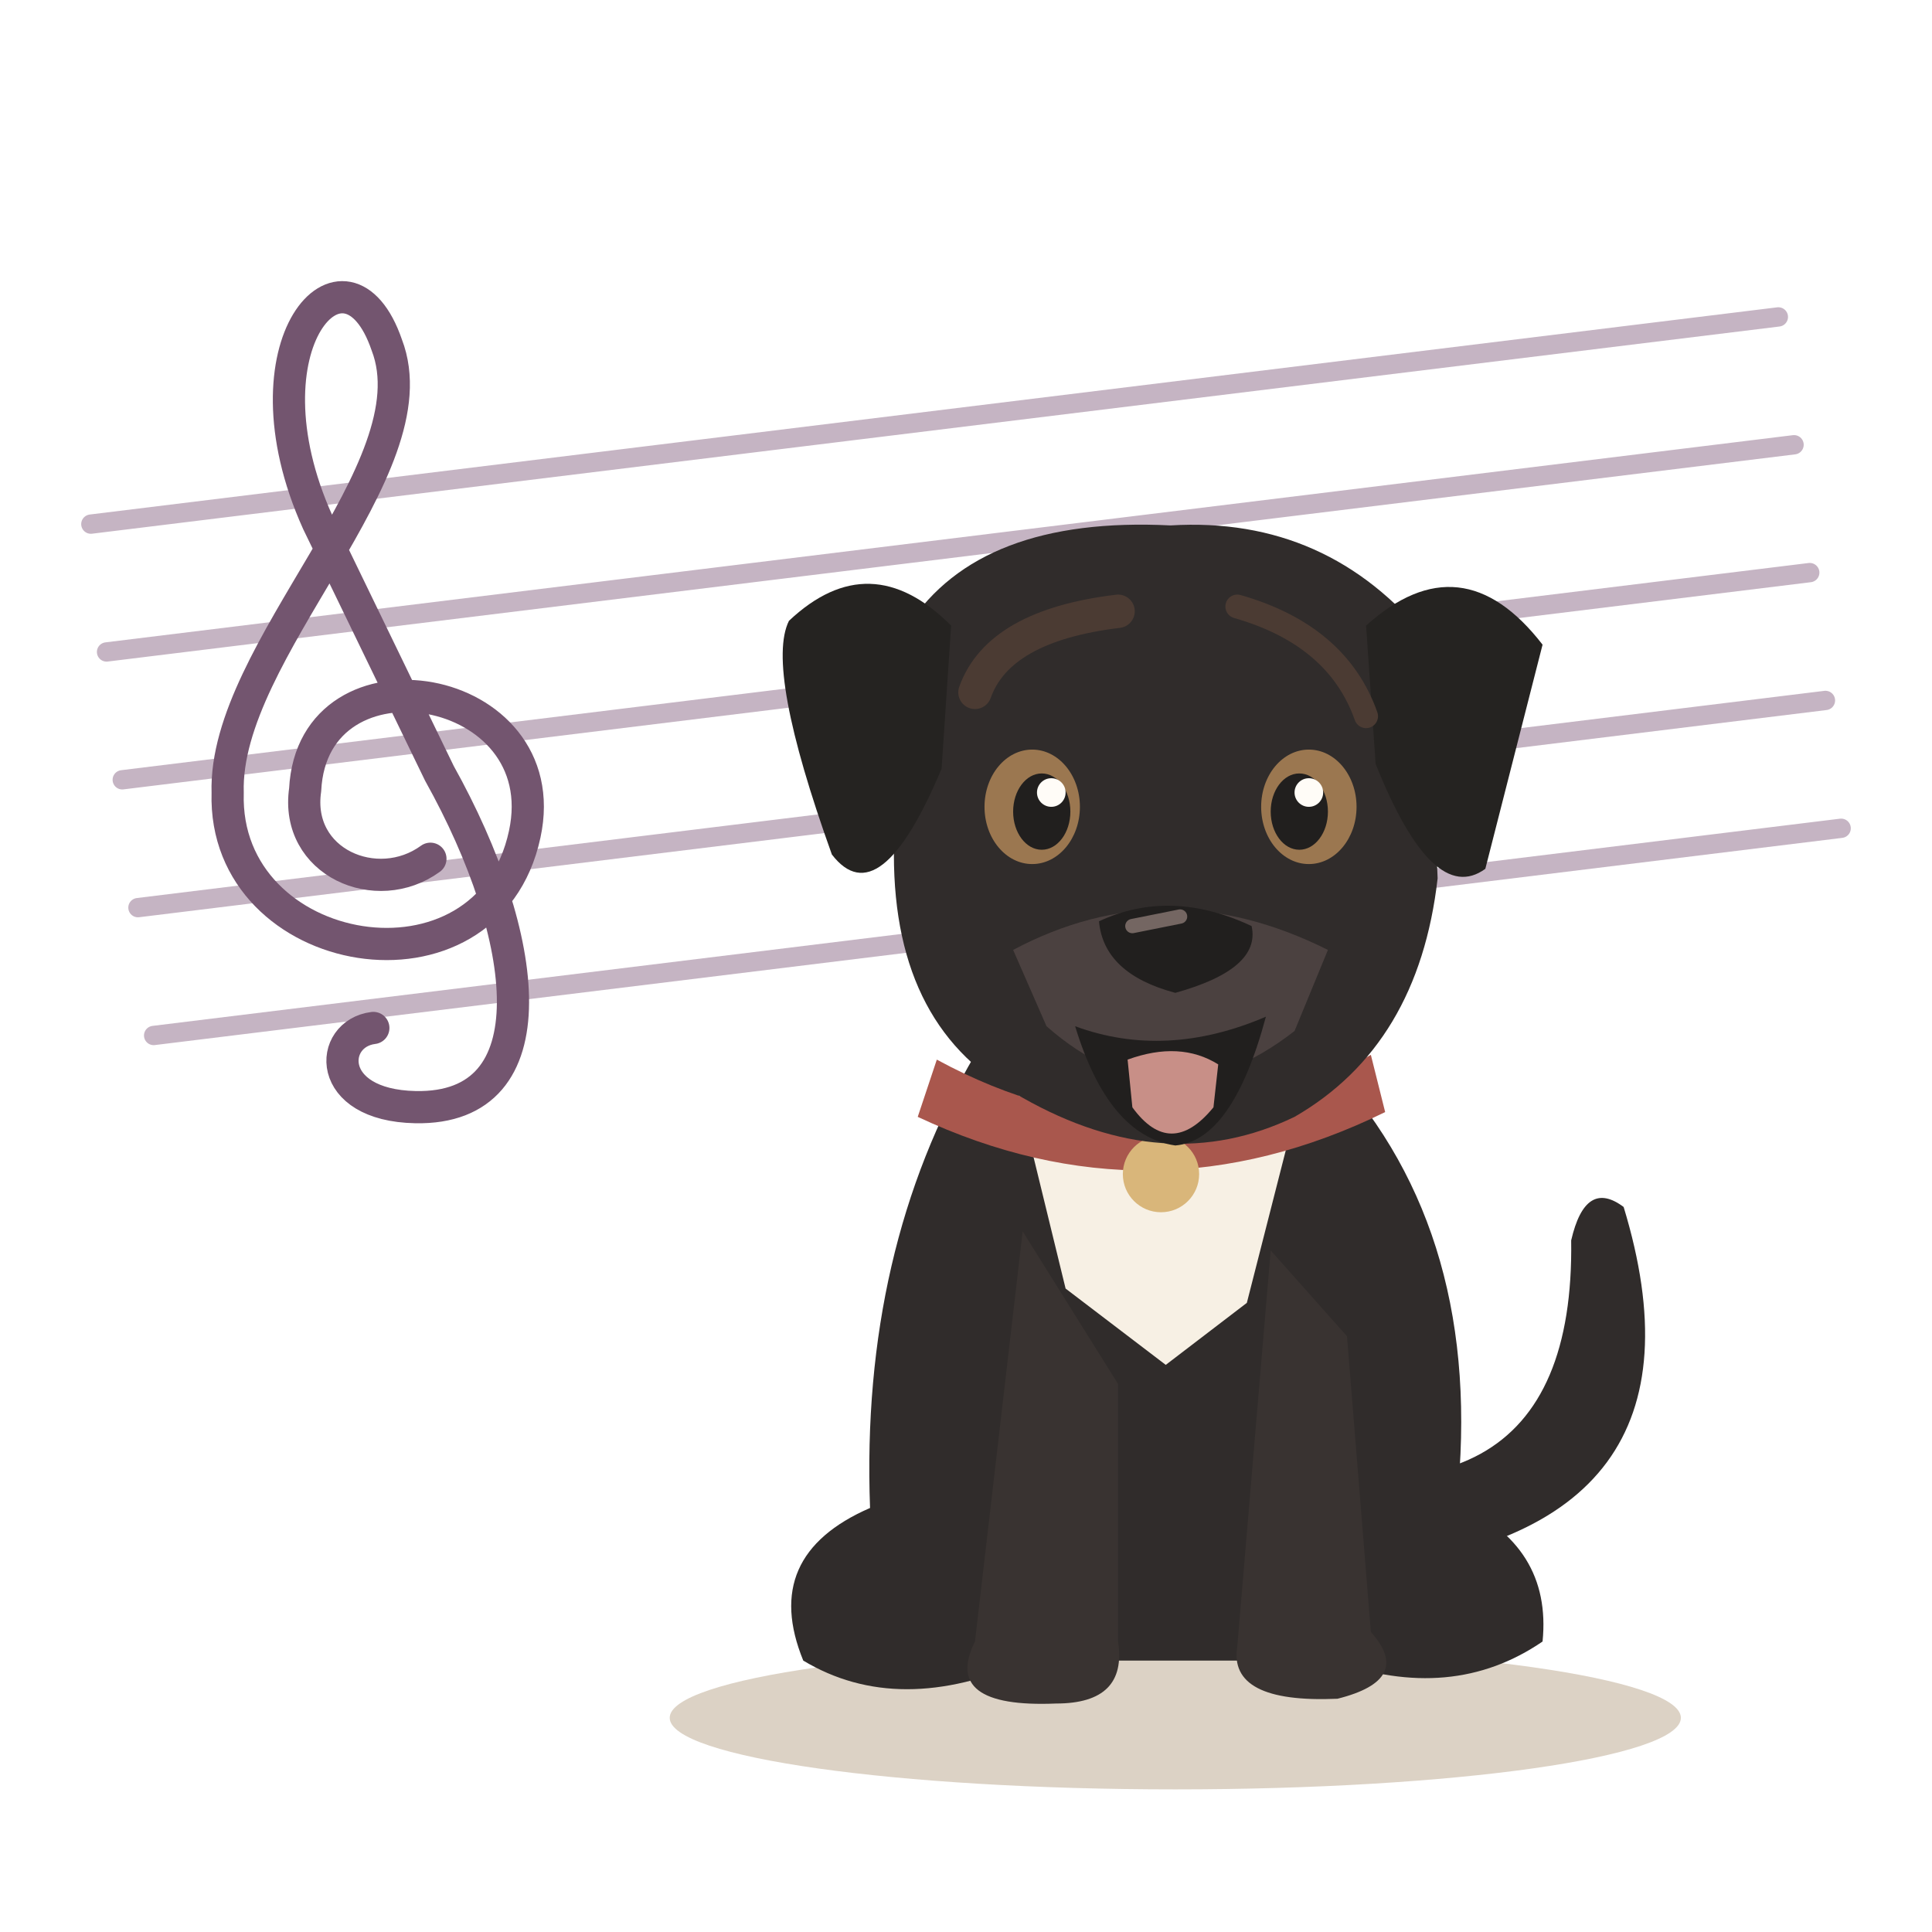
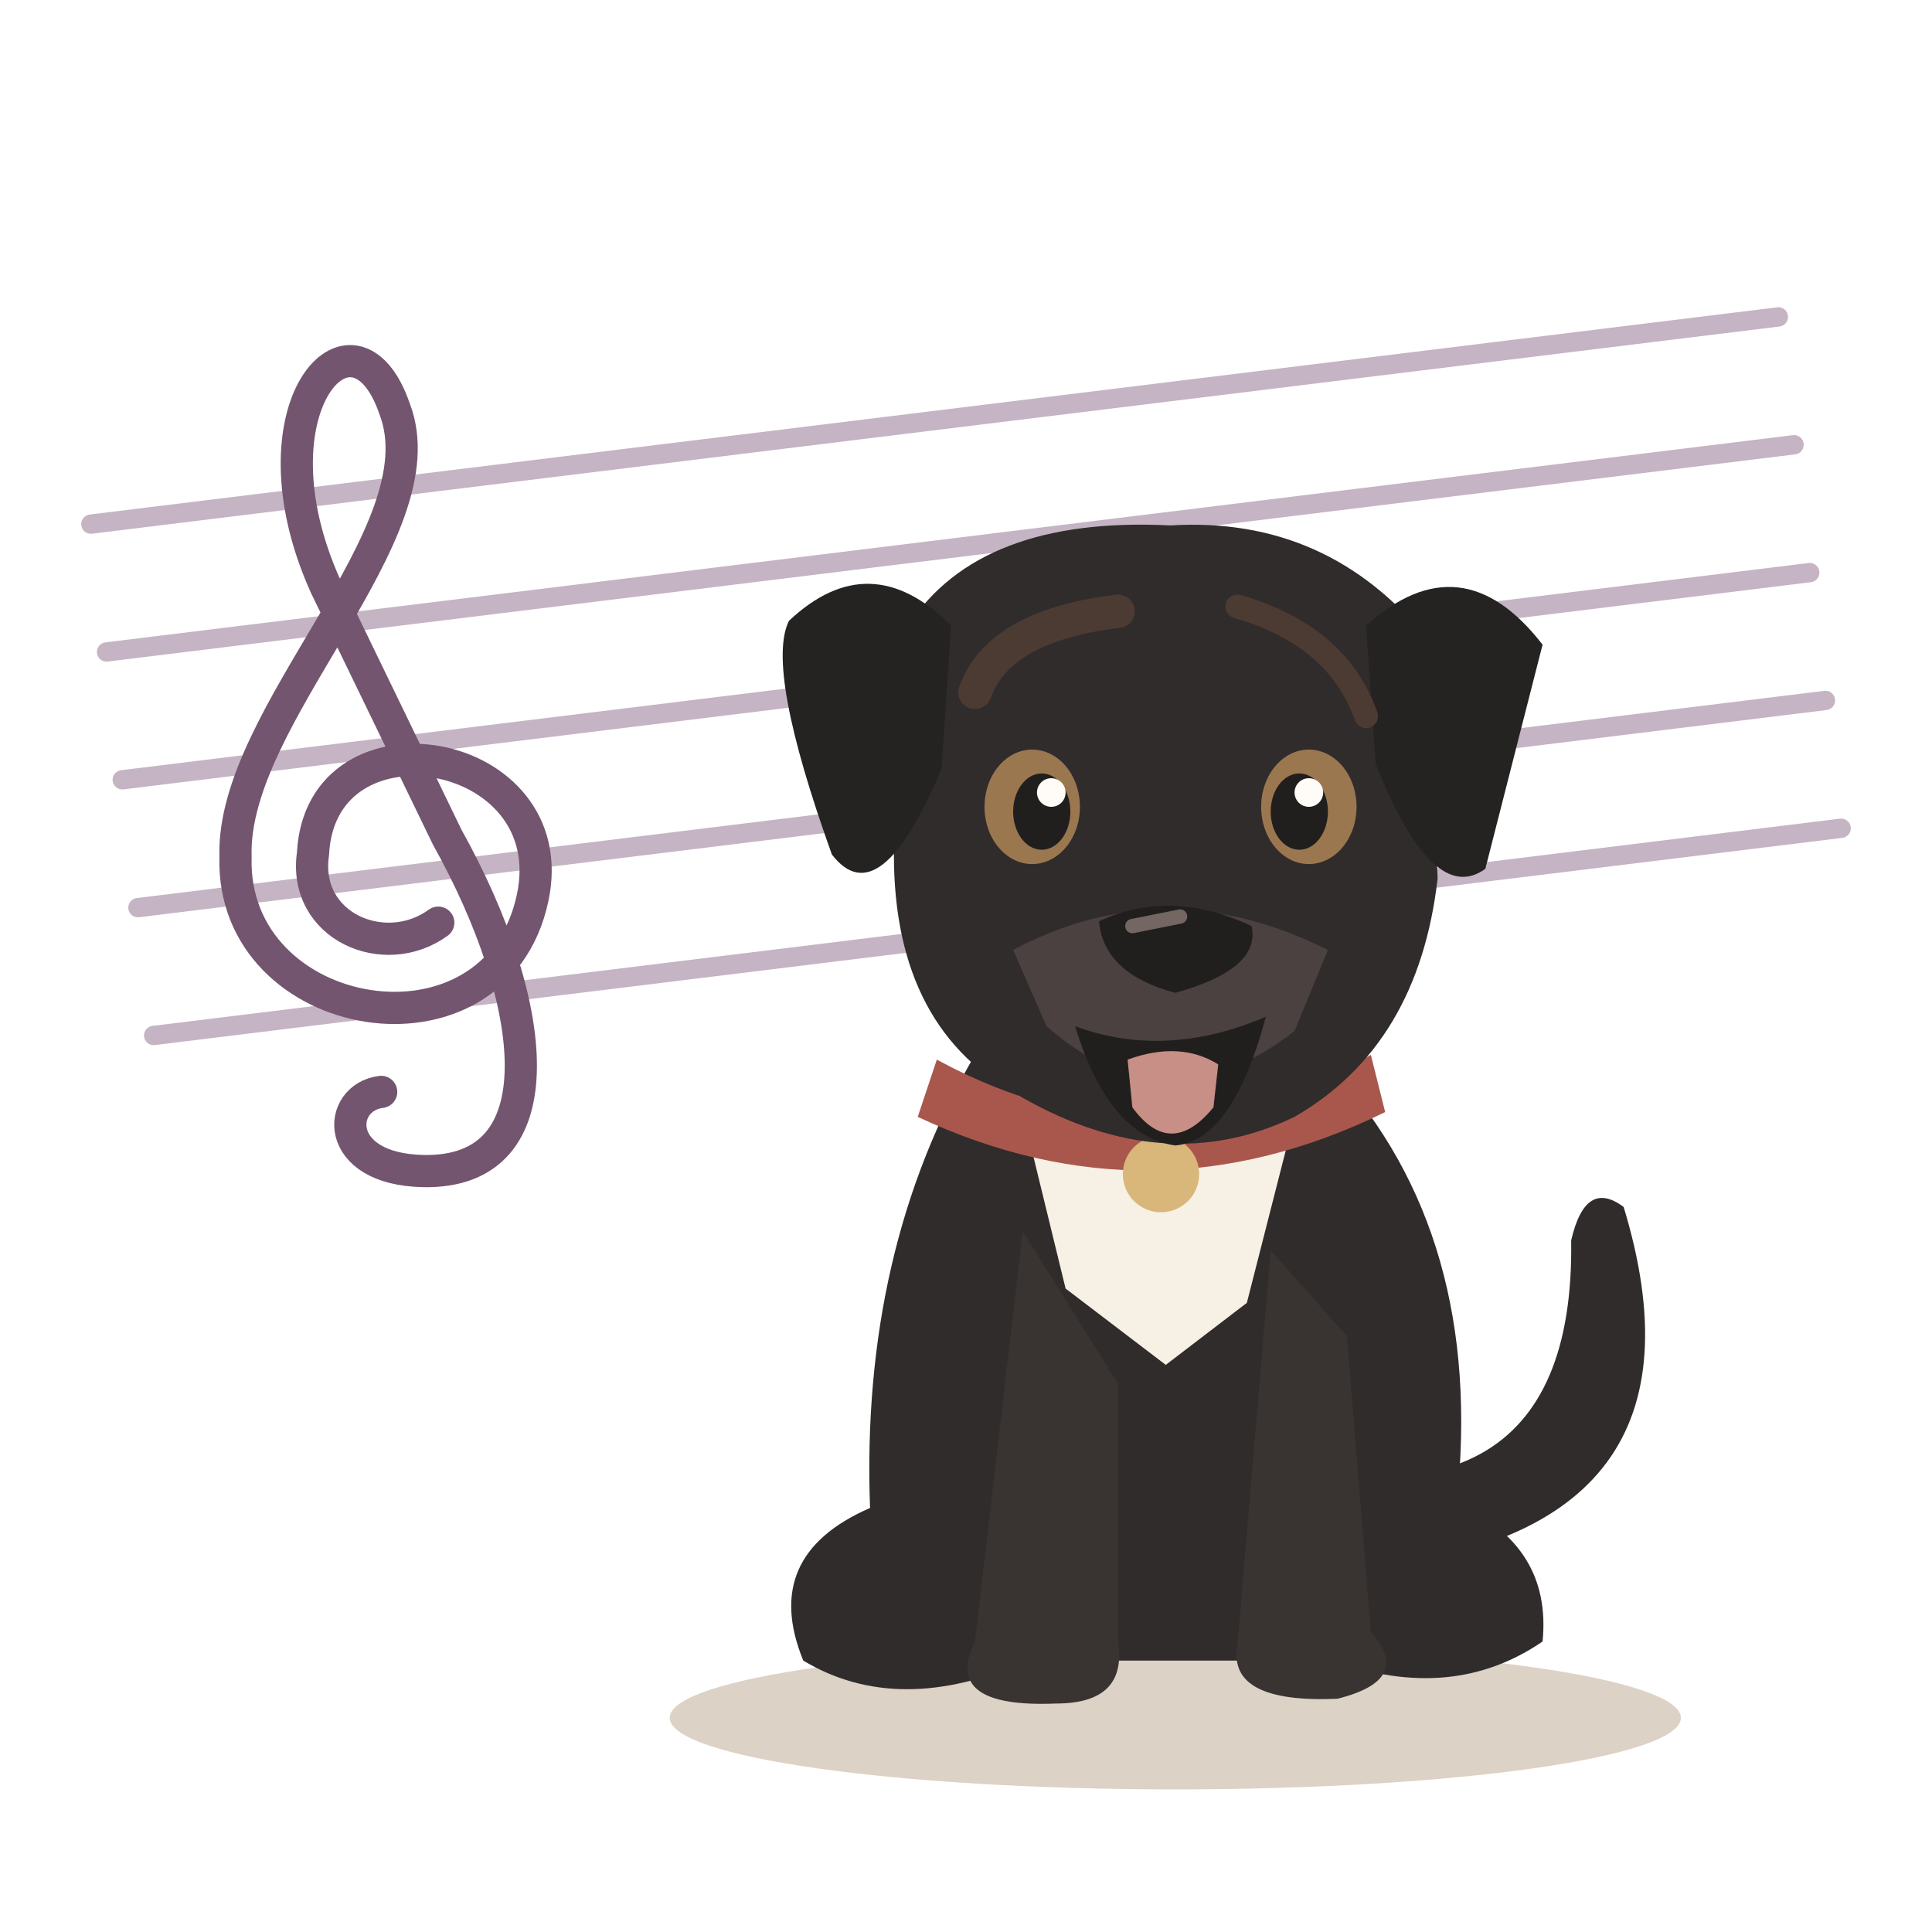
<svg xmlns="http://www.w3.org/2000/svg" viewBox="0 0 300 300" fill="none">
  <g transform="rotate(-7 150 105)">
    <path d="M18 65H282M18 85H282M18 105H282M18 125H282M18 145H282" stroke="#C5B4C3" stroke-width="3" stroke-linecap="round" />
-     <path d="M 66 156 C 87 159 87 132 76 105 L 62 64 C 53 35 72 19 76 38 C 81 58 45 82 43 104 C 39 130 79 142 88 116 C 96 93 59 82 55 105 C 52 116 64 123 73 118 M 66 156 C 52 154 54 143 61 143" transform="translate(-9 5)" stroke="#73556F" stroke-width="5" stroke-linecap="round" stroke-linejoin="round" />
+     <path d="M 66 156 C 87 159 87 132 76 105 L 62 64 C 53 35 72 19 76 38 C 81 58 45 82 43 104 C 39 130 79 142 88 116 C 96 93 59 82 55 105 C 52 116 64 123 73 118 M 66 156 C 52 154 54 143 61 143" transform="translate(-9 15)" stroke="#73556F" stroke-width="5" stroke-linecap="round" stroke-linejoin="round" />
  </g>
  <g transform="translate(64 49) scale(.79)">
    <g>
      <path d="M150 289.688C204.883 289.688 249.375 283.392 249.375 275.625C249.375 267.858 204.883 261.562 150 261.562C95.117 261.562 50.625 267.858 50.625 275.625C50.625 283.392 95.117 289.688 150 289.688Z" fill="#DCD2C5" />
      <path d="M165 236.895C217.667 253.561 243.667 239.228 243 193.895C245 185.228 248.667 182.895 254 186.895C268 232.895 249.333 258.228 198 262.895" transform="scale(.9375)" fill="#302C2B" />
      <path d="M110.625 145.312C95.625 170.938 88.75 200.625 90 234.375C75.625 240.625 71.25 250.625 76.875 264.375C89.375 271.875 104.062 271.875 120.938 264.375H180.938C196.562 270 210.312 268.75 222.188 260.625C223.438 248.125 217.812 239.062 205.312 233.438C209.062 198.438 200.938 170 180.938 148.125L110.625 145.312Z" fill="#302C2B" />
      <path d="M119.062 152.812C136.562 165.312 155.312 164.375 175.312 150L164.062 194.062L148.125 206.25L128.438 191.25L119.062 152.812Z" fill="#F7F0E4" />
      <path d="M120 180L110.625 260.625C106.25 269.375 111.563 273.438 126.563 272.812C135.938 272.812 140 268.75 138.75 260.625V210" fill="#393331" />
      <path d="M168.75 183.75L162.187 261.562C160.937 269.062 167.5 272.5 181.875 271.875C191.875 269.375 194.062 265 188.437 258.75L183.75 200.625" fill="#393331" />
      <path d="M103.125 146.25C131.875 161.875 160.312 161.563 188.438 145.312L191.25 156.562C160.625 171.562 130 171.875 99.375 157.5L103.125 146.25Z" fill="#A9574D" />
      <path d="M147.188 176.25C151.33 176.25 154.688 172.892 154.688 168.75C154.688 164.608 151.33 161.25 147.188 161.25C143.045 161.25 139.688 164.608 139.688 168.75C139.688 172.892 143.045 176.25 147.188 176.25Z" fill="#D9B67A" />
      <path d="M97.5 60.938C106.875 46.562 124.063 40 149.062 41.25C169.688 40 186.562 47.5 199.688 63.75L201.562 110.625C199.062 132.5 189.688 148.125 173.438 157.5C156.562 165.625 138.75 164.375 120 153.75C103.125 145 94.688 129.063 94.688 105.938L97.5 60.938Z" fill="#302C2B" />
      <path d="M105.938 60.938C95.312 50.312 84.688 50 74.062 60C70.938 66.25 73.75 81.562 82.5 105.937C88.75 114.062 95.938 108.437 104.063 89.062L105.938 60.938Z" fill="#252321" />
      <path d="M187.5 60.938C200 49.688 211.563 50.938 222.188 64.688L210.938 108.75C204.062 113.75 196.875 106.875 189.375 88.125L187.5 60.938Z" fill="#252321" />
      <path d="M110.625 74.062C113.75 65.312 123.125 60 138.75 58.125" stroke="#4B3B33" stroke-width="6.562" stroke-linecap="round" />
      <path d="M162.188 57.188C175.312 60.938 183.75 68.125 187.5 78.75" stroke="#4B3B33" stroke-width="4.688" stroke-linecap="round" />
      <path d="M121.875 107.812C127.053 107.812 131.25 102.776 131.25 96.562C131.25 90.349 127.053 85.312 121.875 85.312C116.697 85.312 112.5 90.349 112.5 96.562C112.5 102.776 116.697 107.812 121.875 107.812Z" fill="#9B7750" />
      <path d="M176.25 107.812C181.428 107.812 185.625 102.776 185.625 96.562C185.625 90.349 181.428 85.312 176.25 85.312C171.072 85.312 166.875 90.349 166.875 96.562C166.875 102.776 171.072 107.812 176.25 107.812Z" fill="#9B7750" />
      <path d="M123.75 105C126.857 105 129.375 101.642 129.375 97.5C129.375 93.358 126.857 90 123.75 90C120.643 90 118.125 93.358 118.125 97.5C118.125 101.642 120.643 105 123.75 105Z" fill="#211F1E" />
      <path d="M174.375 105C177.482 105 180 101.642 180 97.5C180 93.358 177.482 90 174.375 90C171.268 90 168.75 93.358 168.75 97.5C168.75 101.642 171.268 105 174.375 105Z" fill="#211F1E" />
      <path d="M125.625 96.562C127.178 96.562 128.438 95.303 128.438 93.75C128.438 92.197 127.178 90.938 125.625 90.938C124.072 90.938 122.812 92.197 122.812 93.75C122.812 95.303 124.072 96.562 125.625 96.562Z" fill="#FFFCF7" />
      <path d="M176.25 96.562C177.803 96.562 179.062 95.303 179.062 93.75C179.062 92.197 177.803 90.938 176.25 90.938C174.697 90.938 173.438 92.197 173.438 93.75C173.438 95.303 174.697 96.562 176.25 96.562Z" fill="#FFFCF7" />
      <path d="M118.125 124.688C138.125 114.063 158.75 114.063 180 124.688L173.438 140.625C156.562 153.75 140.312 153.438 124.688 139.688L118.125 124.688Z" fill="#4B4140" />
      <path d="M130.312 139.688C142.188 144.062 154.688 143.438 167.812 137.812C163.438 154.063 157.5 162.5 150 163.125C141.25 161.875 134.687 154.062 130.312 139.688Z" fill="#211F1E" />
      <path d="M140.625 146.25C147.5 143.75 153.437 144.063 158.438 147.188L157.5 155.625C151.875 162.5 146.563 162.5 141.562 155.625L140.625 146.25Z" fill="#C88F87" />
      <path d="M135 119.062C144.375 114.688 154.375 115 165 120C166.25 125.625 161.25 130 150 133.125C140.625 130.625 135.625 125.938 135 119.062Z" fill="#211F1E" />
      <g>
        <path d="M141.562 120L150.938 118.125Z" fill="black" />
        <path d="M141.562 120L150.938 118.125" stroke="#746662" stroke-width="2.812" stroke-linecap="round" />
      </g>
    </g>
  </g>
</svg>
